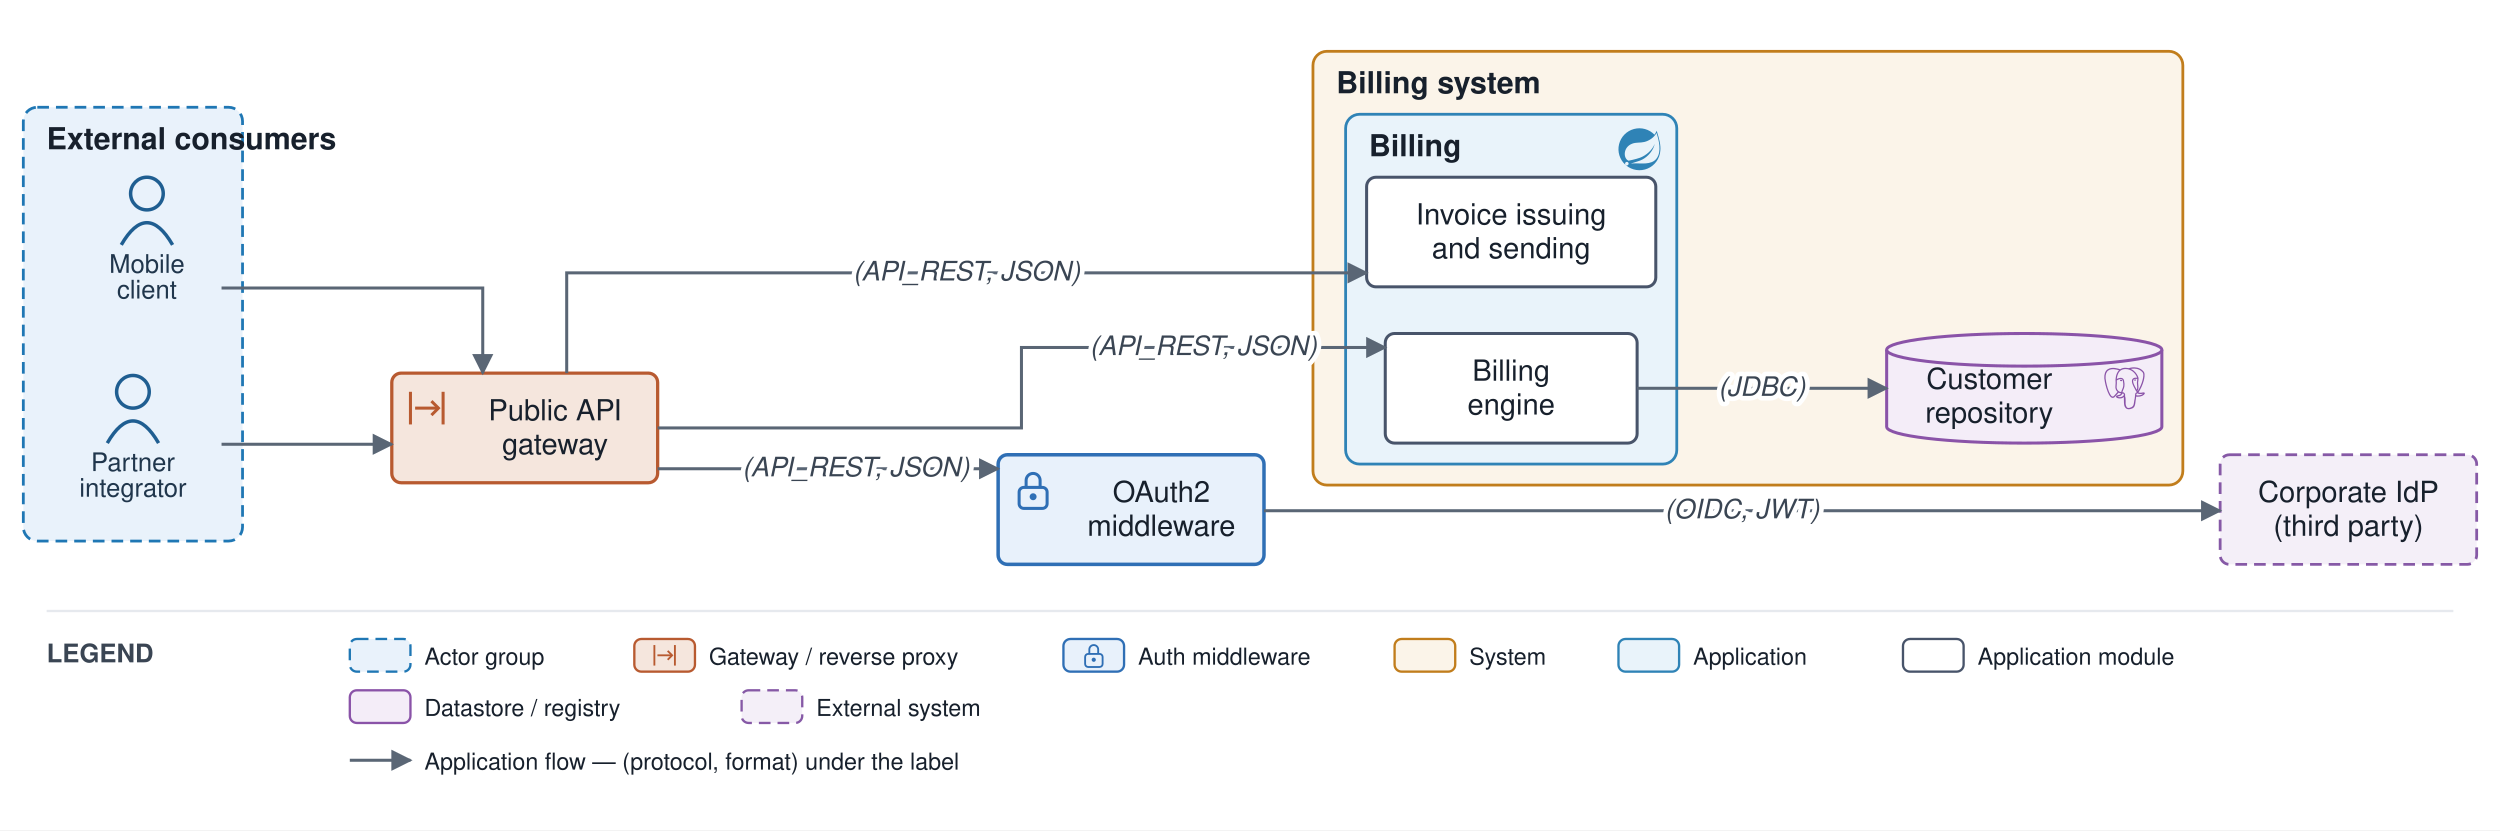
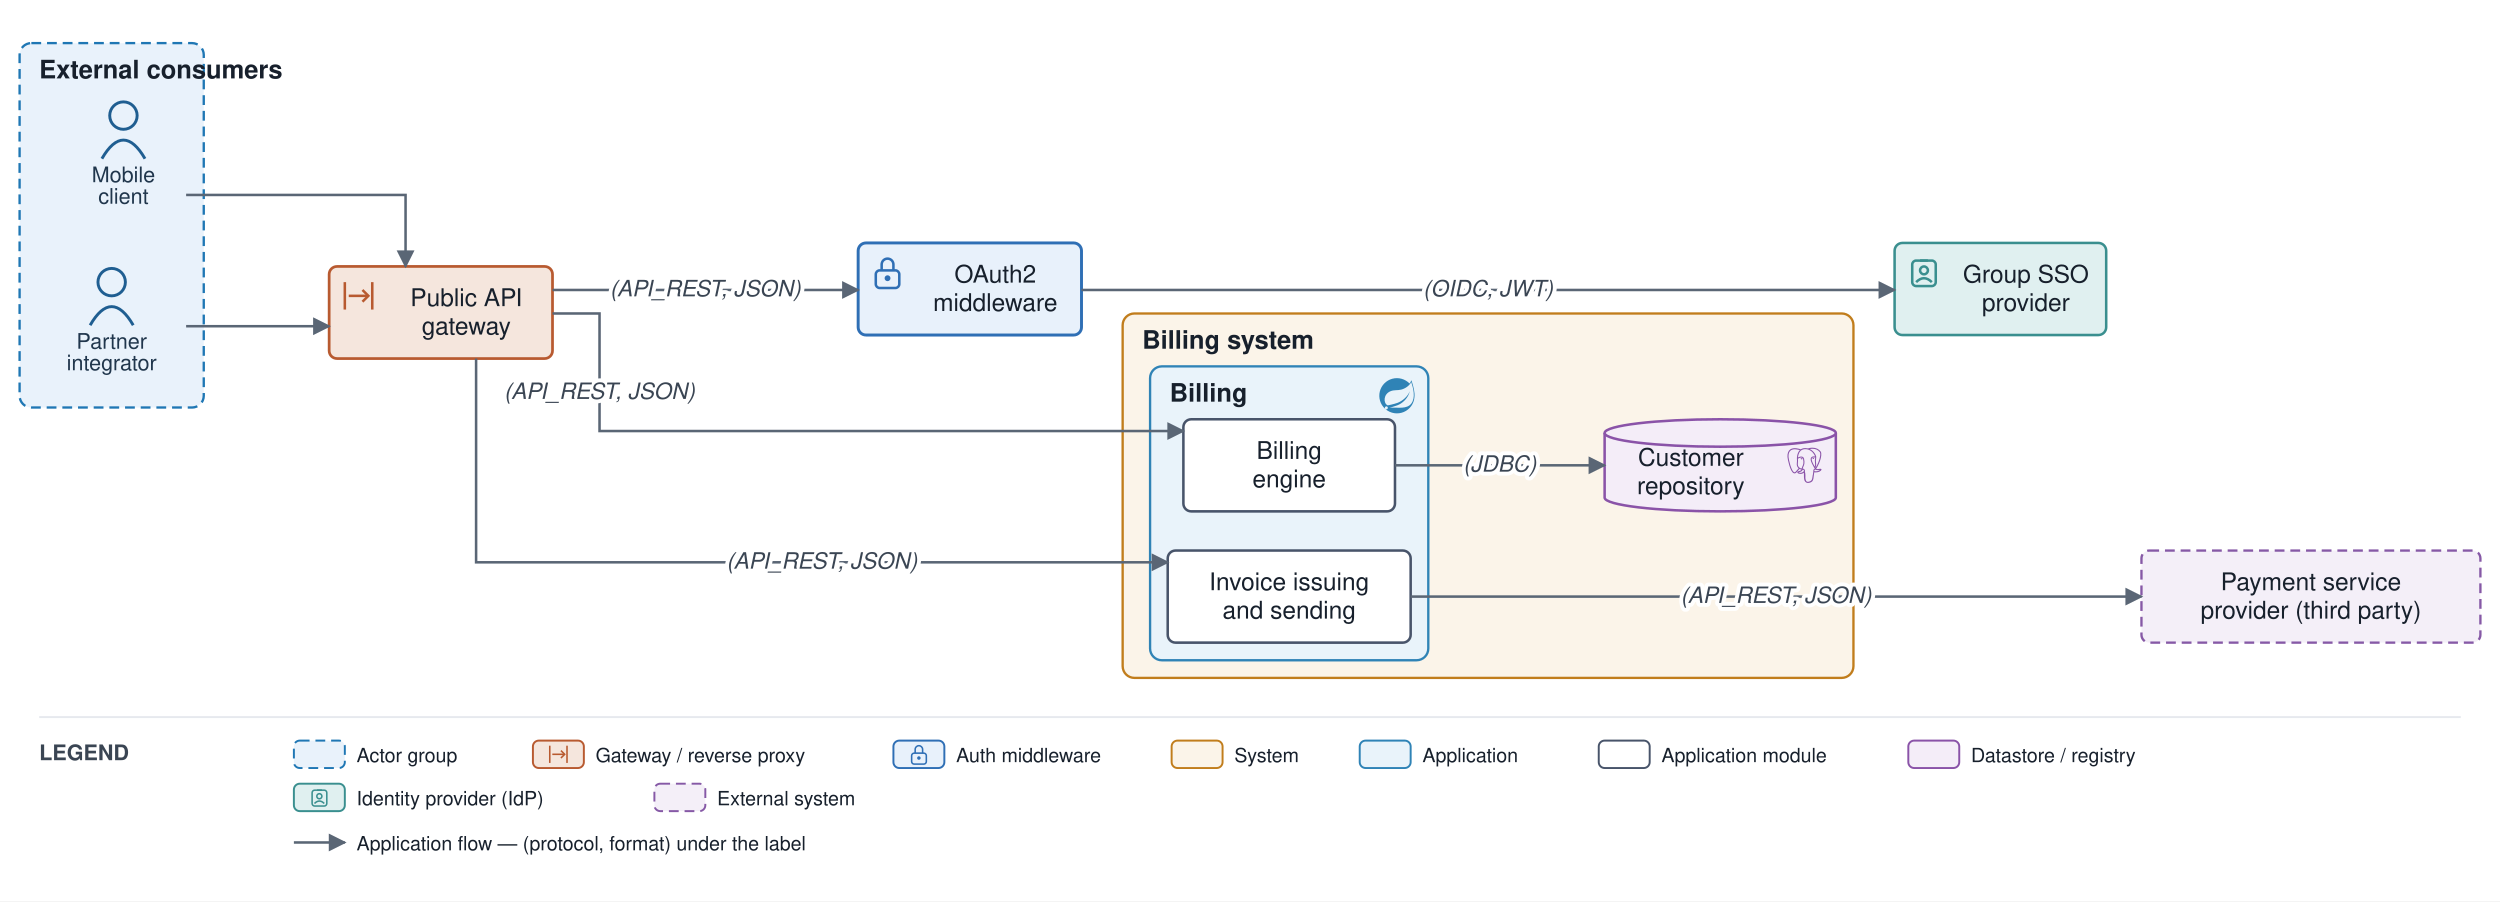
- <svg xmlns="http://www.w3.org/2000/svg" viewBox="0 0 1072 356" font-family="Helvetica,Arial,sans-serif">
+ <svg xmlns="http://www.w3.org/2000/svg" viewBox="0 0 1276 460" font-family="Helvetica,Arial,sans-serif">
  <defs>
    <marker id="arr" viewBox="0 0 10 10" refX="9" refY="5" markerWidth="7" markerHeight="7" orient="auto-start-reverse">
      <path d="M0,0 L10,5 L0,10 z" fill="#5a6675" />
    </marker>
  </defs>
-   <rect width="1072" height="356" fill="#ffffff" />
-   <rect x="10" y="46" width="94" height="186" rx="6" fill="#e9f2fb" stroke="#1f77b4" stroke-width="1.2" stroke-dasharray="5 3" />
-   <text x="20" y="64" font-size="13" font-weight="bold" fill="#17202c">External consumers</text>
-   <rect x="563" y="22" width="373" height="186" rx="6" fill="#fbf4e9" stroke="#c17d1c" stroke-width="1.2" />
-   <text x="573" y="40" font-size="13" font-weight="bold" fill="#17202c">Billing system</text>
-   <rect x="577" y="49" width="142" height="150" rx="6" fill="#e9f3fa" stroke="#2f83b6" stroke-width="1.2" />
-   <text x="587" y="67" font-size="13" font-weight="bold" fill="#17202c">Billing</text>
-   <g transform="translate(694 55) scale(0.75)" fill="#2f83b6">
+   <rect width="1276" height="460" fill="#ffffff" />
+   <rect x="10" y="22" width="94" height="186" rx="6" fill="#e9f2fb" stroke="#1f77b4" stroke-width="1.2" stroke-dasharray="5 3" />
+   <text x="20" y="40" font-size="13" font-weight="bold" fill="#17202c">External consumers</text>
+   <rect x="573" y="160" width="373" height="186" rx="6" fill="#fbf4e9" stroke="#c17d1c" stroke-width="1.2" />
+   <text x="583" y="178" font-size="13" font-weight="bold" fill="#17202c">Billing system</text>
+   <rect x="587" y="187" width="142" height="150" rx="6" fill="#e9f3fa" stroke="#2f83b6" stroke-width="1.2" />
+   <text x="597" y="205" font-size="13" font-weight="bold" fill="#17202c">Billing</text>
+   <g transform="translate(704 193) scale(0.75)" fill="#2f83b6">
    <path d="M21.854 1.416a10.45 10.45 0 0 1-1.284 2.247A11.967 11.967 0 1 0 3.852 20.776l.445.395a11.954 11.954 0 0 0 19.632-8.297c.346-3.013-.568-6.865-2.074-11.458zM5.58 20.875a1.017 1.017 0 1 1-.148-1.432 1.04 1.04 0 0 1 .148 1.432zm16.199-3.581c-2.938 3.926-9.26 2.593-13.285 2.79 0 0-.716.049-1.432.148 0 0 .272-.123.617-.247 2.84-.988 4.173-1.185 5.902-2.074 3.235-1.655 6.47-5.284 7.112-9.038-1.235 3.605-4.988 6.717-8.396 7.976-2.346.864-6.569 1.704-6.569 1.704l-.173-.099c-2.865-1.408-2.963-7.63 2.272-9.631 2.297-.889 4.47-.395 6.964-.988 2.642-.617 5.704-2.593 6.939-5.186 1.383 4.173 3.062 10.643.049 14.643z" />
  </g>
-   <circle cx="57" cy="168" r="7" fill="none" stroke="#1f5e91" stroke-width="1.5" />
-   <path d="M 46 190 q 11 -19 22 0" fill="none" stroke="#1f5e91" stroke-width="1.5" />
-   <text x="57" y="202" font-size="11" text-anchor="middle" fill="#20364c">Partner</text>
-   <text x="57" y="213" font-size="11" text-anchor="middle" fill="#20364c">integrator</text>
-   <circle cx="63" cy="83" r="7" fill="none" stroke="#1f5e91" stroke-width="1.5" />
-   <path d="M 52 105 q 11 -19 22 0" fill="none" stroke="#1f5e91" stroke-width="1.5" />
-   <text x="63" y="117" font-size="11" text-anchor="middle" fill="#20364c">Mobile</text>
-   <text x="63" y="128" font-size="11" text-anchor="middle" fill="#20364c">client</text>
-   <rect x="168" y="160" width="114" height="47" rx="4" fill="#f5e6dd" stroke="#b85a30" stroke-width="1.4" />
-   <path d="M 176 168 V 182 M 190 168 V 182" fill="none" stroke="#b85a30" stroke-width="1.3" />
-   <path d="M 178 175 H 188" fill="none" stroke="#b85a30" stroke-width="1.3" />
-   <path d="M 185 172 l 3 3 l -3 3" fill="none" stroke="#b85a30" stroke-width="1.3" />
-   <text x="238" y="180.25" font-size="12.5" text-anchor="middle" fill="#17202c">Public API</text>
-   <text x="238" y="194.75" font-size="12.5" text-anchor="middle" fill="#17202c">gateway</text>
-   <rect x="428" y="195" width="114" height="47" rx="4" fill="#e8f1fb" stroke="#2f6fb5" stroke-width="1.5" />
-   <rect x="437" y="209" width="12" height="9" rx="2" fill="none" stroke="#2f6fb5" stroke-width="1.3" />
-   <path d="M 440 209 v -3 a 3 3 0 0 1 6 0 v 3" fill="none" stroke="#2f6fb5" stroke-width="1.3" />
-   <circle cx="443" cy="213" r="1.5" fill="#2f6fb5" />
-   <text x="498" y="215.25" font-size="12.5" text-anchor="middle" fill="#17202c">OAuth2</text>
-   <text x="498" y="229.75" font-size="12.5" text-anchor="middle" fill="#17202c">middleware</text>
-   <rect x="594" y="143" width="108" height="47" rx="4" fill="#ffffff" stroke="#48546a" stroke-width="1.3" />
-   <text x="648" y="163.25" font-size="12.5" text-anchor="middle" fill="#17202c">Billing</text>
-   <text x="648" y="177.75" font-size="12.5" text-anchor="middle" fill="#17202c">engine</text>
-   <rect x="586" y="76" width="124" height="47" rx="4" fill="#ffffff" stroke="#48546a" stroke-width="1.3" />
-   <text x="648" y="96.25" font-size="12.5" text-anchor="middle" fill="#17202c">Invoice issuing</text>
-   <text x="648" y="110.75" font-size="12.5" text-anchor="middle" fill="#17202c">and sending</text>
-   <path d="M 809 150 v 33 a 59 7 0 0 0 118 0 v -33" fill="#f4edf8" stroke="#8a53a8" stroke-width="1.3" />
-   <ellipse cx="868" cy="150" rx="59" ry="7" fill="#f4edf8" stroke="#8a53a8" stroke-width="1.3" />
-   <g transform="translate(902 157.5) scale(0.75)" fill="#8a53a8">
+   <circle cx="57" cy="144" r="7" fill="none" stroke="#1f5e91" stroke-width="1.5" />
+   <path d="M 46 166 q 11 -19 22 0" fill="none" stroke="#1f5e91" stroke-width="1.5" />
+   <text x="57" y="178" font-size="11" text-anchor="middle" fill="#20364c">Partner</text>
+   <text x="57" y="189" font-size="11" text-anchor="middle" fill="#20364c">integrator</text>
+   <circle cx="63" cy="59" r="7" fill="none" stroke="#1f5e91" stroke-width="1.5" />
+   <path d="M 52 81 q 11 -19 22 0" fill="none" stroke="#1f5e91" stroke-width="1.5" />
+   <text x="63" y="93" font-size="11" text-anchor="middle" fill="#20364c">Mobile</text>
+   <text x="63" y="104" font-size="11" text-anchor="middle" fill="#20364c">client</text>
+   <rect x="168" y="136" width="114" height="47" rx="4" fill="#f5e6dd" stroke="#b85a30" stroke-width="1.4" />
+   <path d="M 176 144 V 158 M 190 144 V 158" fill="none" stroke="#b85a30" stroke-width="1.3" />
+   <path d="M 178 151 H 188" fill="none" stroke="#b85a30" stroke-width="1.3" />
+   <path d="M 185 148 l 3 3 l -3 3" fill="none" stroke="#b85a30" stroke-width="1.3" />
+   <text x="238" y="156.25" font-size="12.5" text-anchor="middle" fill="#17202c">Public API</text>
+   <text x="238" y="170.75" font-size="12.5" text-anchor="middle" fill="#17202c">gateway</text>
+   <rect x="438" y="124" width="114" height="47" rx="4" fill="#e8f1fb" stroke="#2f6fb5" stroke-width="1.5" />
+   <rect x="447" y="138" width="12" height="9" rx="2" fill="none" stroke="#2f6fb5" stroke-width="1.3" />
+   <path d="M 450 138 v -3 a 3 3 0 0 1 6 0 v 3" fill="none" stroke="#2f6fb5" stroke-width="1.3" />
+   <circle cx="453" cy="142" r="1.5" fill="#2f6fb5" />
+   <text x="508" y="144.25" font-size="12.5" text-anchor="middle" fill="#17202c">OAuth2</text>
+   <text x="508" y="158.75" font-size="12.5" text-anchor="middle" fill="#17202c">middleware</text>
+   <rect x="604" y="214" width="108" height="47" rx="4" fill="#ffffff" stroke="#48546a" stroke-width="1.3" />
+   <text x="658" y="234.25" font-size="12.5" text-anchor="middle" fill="#17202c">Billing</text>
+   <text x="658" y="248.75" font-size="12.5" text-anchor="middle" fill="#17202c">engine</text>
+   <rect x="596" y="281" width="124" height="47" rx="4" fill="#ffffff" stroke="#48546a" stroke-width="1.3" />
+   <text x="658" y="301.25" font-size="12.5" text-anchor="middle" fill="#17202c">Invoice issuing</text>
+   <text x="658" y="315.75" font-size="12.5" text-anchor="middle" fill="#17202c">and sending</text>
+   <path d="M 819 221 v 33 a 59 7 0 0 0 118 0 v -33" fill="#f4edf8" stroke="#8a53a8" stroke-width="1.3" />
+   <ellipse cx="878" cy="221" rx="59" ry="7" fill="#f4edf8" stroke="#8a53a8" stroke-width="1.3" />
+   <g transform="translate(912 228.5) scale(0.75)" fill="#8a53a8">
    <path d="M23.559 14.723a.527.527 0 0 0-.056-.119c-.139-.263-.477-.342-1.007-.232-1.653.341-2.293.131-2.526-.019 1.342-2.048 2.445-4.522 3.041-6.83.271-1.051.798-3.524.122-4.732a1.564 1.564 0 0 0-.151-.235C21.693.909 19.801.025 17.51.001c-1.495-.016-2.771.346-3.116.479a9.449 9.449 0 0 0-.516-.082 8.044 8.044 0 0 0-1.311-.128c-1.182-.018-2.204.264-3.05.841-.857-.321-4.789-1.645-7.222.079C.936 2.153.309 3.873.43 6.304c.041.818.507 3.334 1.242 5.744.46 1.506.939 2.702 1.433 3.582.553.994 1.126 1.593 1.714 1.79.447.149 1.133.144 1.858-.728.801-.964 1.59-1.826 1.945-2.207.435.235.906.362 1.39.377a.057.057 0 0 0 0.0.004 11.031 11.031 0 0 0-.247.305c-.339.43-.409.52-1.5.744-.31.064-1.134.234-1.146.811-.003.122.033.231.092.327.227.423.922.61 1.015.633 1.335.334 2.504.092 3.371-.679-.017 2.231.077 4.417.345 5.087.221.553.762 1.905 2.469 1.904.251 0 .526-.029.83-.094 1.782-.382 2.556-1.17 2.855-2.906.15-.871.402-2.875.539-4.101.017-.07.036-.121.057-.136.001-.001.07-.047.427.031a.367.367 0 0 0 .044.007l.254.022.015.001c.847.038 1.911-.143 2.531-.431.644-.299 1.806-1.032 1.595-1.67zM2.371 11.877c-.744-2.436-1.178-4.885-1.212-5.572-.109-2.171.417-3.683 1.562-4.493 1.837-1.299 4.84-.541 6.108-.13-.003.003-.007.006-.01.009-2.024 2.044-1.976 5.536-1.971 5.75-0.0.082.007.199.016.359.035.587.1 1.68-.073 2.918-.161 1.15.194 2.276.973 3.089.081.084.165.163.252.237-.347.371-1.1 1.193-1.903 2.158-.568.682-.96.552-1.089.509-.392-.131-.813-.587-1.238-1.322-.48-.839-.964-2.032-1.415-3.513zm6.007 5.087c-.171-.043-.327-.113-.432-.177.089-.039.237-.09.483-.141 1.283-.264 1.482-.451 1.914-1.0.099-.126.212-.269.367-.443a.355.355 0 0 0 .074-.13c.171-.151.272-.11.437-.042.156.065.308.26.369.475.029.102.062.294-.045.444-.904 1.266-2.222 1.249-3.168 1.013zm2.094-3.988-.052.141c-.133.357-.257.688-.333 1.003-.667-.002-1.317-.287-1.81-.802-.628-.655-.913-1.566-.782-2.5.183-1.308.115-2.447.079-3.059-.005-.086-.009-.161-.012-.22.296-.262 1.666-.996 2.643-.772.446.102.718.406.831.928.585 2.704.077 3.831-.33 4.736-.084.187-.163.363-.231.545zm7.364 4.572c-.017.177-.036.376-.062.596l-.146.438a.355.355 0 0 0-.018.108c-.006.475-.054.649-.115.869-.063.229-.135.489-.179 1.058-.11 1.414-.878 2.227-2.417 2.557-1.516.325-1.784-.497-2.021-1.222a6.582 6.582 0 0 0-.077-.227c-.215-.586-.191-1.412-.157-2.555.017-.561-.025-1.901-.33-2.646.004-.293.011-.591.019-.892a.353.353 0 0 0-.015-.113 1.493 1.493 0 0 0-.044-.208c-.123-.428-.421-.787-.78-.935-.142-.059-.404-.167-.718-.087.067-.276.183-.588.309-.925l.053-.142c.059-.16.134-.326.213-.501.426-.948 1.011-2.245.377-5.177-.237-1.098-1.03-1.634-2.232-1.51-.721.075-1.38.365-1.709.532a5.672 5.672 0 0 0-.196.104c.092-1.106.439-3.174 1.736-4.482a4.031 4.031 0 0 1 .303-.276.353.353 0 0 0 .145-.064c.752-.571 1.694-.851 2.802-.833.409.007.802.034 1.174.081 1.939.354 3.244 1.447 4.036 2.383.814.962 1.255 1.931 1.431 2.454-1.323-.135-2.223.127-2.68.779-.993 1.419.543 4.173 1.281 5.496.135.243.252.452.289.541.24.583.551.971.779 1.255.07.087.137.171.189.245-.401.116-1.121.383-1.055 1.717-.012.156-.042.447-.083.815-.046.208-.07.46-.099.766zm.89-1.621c-.041-.832.269-.918.597-1.01a2.857 2.857 0 0 0 .135-.041 1.202 1.202 0 0 0 .134.103c.57.377 1.582.421 3.007.134-.202.177-.519.399-.953.601-.41.19-1.096.333-1.747.364-.72.034-1.086-.081-1.172-.151zm.57-9.271c-.006.351-.054.669-.105 1.002-.055.358-.112.727-.126 1.176-.014.437.04.891.093 1.33.107.887.216 1.8-.207 2.701a3.527 3.527 0 0 1-.188-.386c-.053-.128-.167-.333-.325-.616-.616-1.104-2.057-3.69-1.319-4.745.38-.543 1.341-.566 2.178-.463zm.228 7.014a12.376 12.376 0 0 0-.085-.107l-.035-.044c.726-1.2.584-2.386.458-3.438-.052-.432-.101-.84-.088-1.223.013-.406.067-.754.118-1.091.064-.415.129-.844.111-1.351.013-.053.019-.116.012-.19-.046-.485-.6-1.938-1.729-3.253-.608-.707-1.49-1.497-2.689-2.039.525-.107 1.233-.203 2.024-.186 2.051.046 3.675.814 4.824 2.282a.908.908 0 0 1 .067.1c.723 1.356-.276 6.275-2.987 10.54zm-8.817-6.116c-.025.179-.309.422-.621.422a.582.582 0 0 1-.081-.006c-.187-.026-.377-.144-.506-.316-.046-.06-.12-.178-.105-.284.005-.04.026-.099.092-.149.118-.089.352-.123.61-.087.316.044.643.194.611.419zm7.931-.411c.011.079-.049.201-.153.31-.068.072-.212.196-.408.223a.546.546 0 0 1-.075.005c-.293 0-.541-.234-.561-.372-.024-.176.264-.311.561-.352.297-.041.611.009.636.185z" />
  </g>
-   <text x="853" y="166.75" font-size="12.5" text-anchor="middle" fill="#17202c">Customer</text>
-   <text x="853" y="181.25" font-size="12.5" text-anchor="middle" fill="#17202c">repository</text>
-   <rect x="952" y="195" width="110" height="47" rx="4" fill="#f4eff8" stroke="#8659a6" stroke-width="1.2" stroke-dasharray="5 3" />
-   <text x="1007" y="215.25" font-size="12.5" text-anchor="middle" fill="#17202c">Corporate IdP</text>
-   <text x="1007" y="229.75" font-size="12.5" text-anchor="middle" fill="#17202c">(third party)</text>
-   <path d="M 95 190.5 L 168 190.5" fill="none" stroke="#5a6675" stroke-width="1.3" marker-end="url(#arr)" />
-   <path d="M 95 123.5 L 207 123.5 L 207 160" fill="none" stroke="#5a6675" stroke-width="1.3" marker-end="url(#arr)" />
-   <path d="M 282 201 L 306 201 L 428 201" fill="none" stroke="#5a6675" stroke-width="1.3" marker-end="url(#arr)" />
-   <path d="M 542 219 L 952 219" fill="none" stroke="#5a6675" stroke-width="1.3" marker-end="url(#arr)" />
-   <path d="M 282 183.5 L 438 183.5 L 438 149 L 594 149" fill="none" stroke="#5a6675" stroke-width="1.3" marker-end="url(#arr)" />
-   <path d="M 243 160 L 243 117 L 586 117" fill="none" stroke="#5a6675" stroke-width="1.3" marker-end="url(#arr)" />
-   <path d="M 702 166.5 L 809 166.5" fill="none" stroke="#5a6675" stroke-width="1.3" marker-end="url(#arr)" />
-   <text x="367" y="204.25" font-size="11.5" text-anchor="middle" fill="#3a4553" font-style="italic" stroke="#ffffff" stroke-width="4" paint-order="stroke" stroke-linejoin="round">(API_REST, JSON)</text>
-   <text x="747" y="222.25" font-size="11.5" text-anchor="middle" fill="#3a4553" font-style="italic" stroke="#ffffff" stroke-width="4" paint-order="stroke" stroke-linejoin="round">(OIDC, JWT)</text>
-   <text x="516" y="152.25" font-size="11.5" text-anchor="middle" fill="#3a4553" font-style="italic" stroke="#ffffff" stroke-width="4" paint-order="stroke" stroke-linejoin="round">(API_REST, JSON)</text>
-   <text x="414.5" y="120.25" font-size="11.5" text-anchor="middle" fill="#3a4553" font-style="italic" stroke="#ffffff" stroke-width="4" paint-order="stroke" stroke-linejoin="round">(API_REST, JSON)</text>
-   <text x="755.5" y="169.75" font-size="11.5" text-anchor="middle" fill="#3a4553" font-style="italic" stroke="#ffffff" stroke-width="4" paint-order="stroke" stroke-linejoin="round">(JDBC)</text>
-   <line x1="20" y1="262" x2="1052" y2="262" stroke="#e6e9ee" stroke-width="1" />
-   <text x="20" y="284" font-size="11" font-weight="bold" fill="#3a4553">LEGEND</text>
-   <rect x="150" y="274" width="26" height="14" rx="3" fill="#e9f2fb" stroke="#1f77b4" stroke-dasharray="5 3" />
-   <text x="182" y="285" font-size="10" fill="#17202c">Actor group</text>
-   <rect x="272" y="274" width="26" height="14" rx="3" fill="#f5e6dd" stroke="#b85a30" />
-   <path d="M 280.6 276.6 V 285.4 M 289.4 276.6 V 285.4" fill="none" stroke="#b85a30" stroke-width="0.8" />
-   <path d="M 281.9 281 H 288.1" fill="none" stroke="#b85a30" stroke-width="0.8" />
-   <path d="M 286.3 279.1 l 1.9 1.9 l -1.9 1.9" fill="none" stroke="#b85a30" stroke-width="0.8" />
-   <text x="304" y="285" font-size="10" fill="#17202c">Gateway / reverse proxy</text>
-   <rect x="456" y="274" width="26" height="14" rx="3" fill="#e8f1fb" stroke="#2f6fb5" />
-   <rect x="465.3" y="280.4" width="7.5" height="5.6" rx="1.3" fill="none" stroke="#2f6fb5" stroke-width="0.8" />
-   <path d="M 467.1 280.4 v -1.9 a 1.9 1.9 0 0 1 3.8 0 v 1.9" fill="none" stroke="#2f6fb5" stroke-width="0.8" />
-   <circle cx="469" cy="282.9" r="0.9" fill="#2f6fb5" />
-   <text x="488" y="285" font-size="10" fill="#17202c">Auth middleware</text>
-   <rect x="598" y="274" width="26" height="14" rx="3" fill="#fbf4e9" stroke="#c17d1c" />
-   <text x="630" y="285" font-size="10" fill="#17202c">System</text>
-   <rect x="694" y="274" width="26" height="14" rx="3" fill="#e9f3fa" stroke="#2f83b6" />
-   <text x="726" y="285" font-size="10" fill="#17202c">Application</text>
-   <rect x="816" y="274" width="26" height="14" rx="3" fill="#ffffff" stroke="#48546a" />
-   <text x="848" y="285" font-size="10" fill="#17202c">Application module</text>
-   <rect x="150" y="296" width="26" height="14" rx="3" fill="#f4edf8" stroke="#8a53a8" />
-   <text x="182" y="307" font-size="10" fill="#17202c">Datastore / registry</text>
-   <rect x="318" y="296" width="26" height="14" rx="3" fill="#f4eff8" stroke="#8659a6" stroke-dasharray="5 3" />
-   <text x="350" y="307" font-size="10" fill="#17202c">External system</text>
-   <line x1="150" y1="326" x2="176" y2="326" stroke="#5a6675" stroke-width="1.3" marker-end="url(#arr)" />
-   <text x="182" y="330" font-size="10" fill="#17202c">Application flow — (protocol, format) under the label</text>
+   <text x="863" y="237.75" font-size="12.5" text-anchor="middle" fill="#17202c">Customer</text>
+   <text x="863" y="252.25" font-size="12.5" text-anchor="middle" fill="#17202c">repository</text>
+   <rect x="967" y="124" width="108" height="47" rx="4" fill="#e0f0f0" stroke="#3a8f8f" stroke-width="1.3" />
+   <rect x="976" y="133" width="12" height="13" rx="2" fill="none" stroke="#3a8f8f" stroke-width="1.3" />
+   <path d="M 980 133 H 984" fill="none" stroke="#3a8f8f" stroke-width="1.3" />
+   <circle cx="982" cy="138" r="2" fill="none" stroke="#3a8f8f" stroke-width="1.3" />
+   <path d="M 978 144 q 4 -4 8 0" fill="none" stroke="#3a8f8f" stroke-width="1.3" />
+   <text x="1034" y="144.25" font-size="12.5" text-anchor="middle" fill="#17202c">Group SSO</text>
+   <text x="1034" y="158.75" font-size="12.5" text-anchor="middle" fill="#17202c">provider</text>
+   <rect x="1093" y="281" width="173" height="47" rx="4" fill="#f4eff8" stroke="#8659a6" stroke-width="1.2" stroke-dasharray="5 3" />
+   <text x="1179.5" y="301.25" font-size="12.5" text-anchor="middle" fill="#17202c">Payment service</text>
+   <text x="1179.5" y="315.75" font-size="12.5" text-anchor="middle" fill="#17202c">provider (third party)</text>
+   <path d="M 95 166.5 L 168 166.5" fill="none" stroke="#5a6675" stroke-width="1.3" marker-end="url(#arr)" />
+   <path d="M 95 99.5 L 207 99.5 L 207 136" fill="none" stroke="#5a6675" stroke-width="1.3" marker-end="url(#arr)" />
+   <path d="M 282 148 L 438 148" fill="none" stroke="#5a6675" stroke-width="1.3" marker-end="url(#arr)" />
+   <path d="M 552 148 L 967 148" fill="none" stroke="#5a6675" stroke-width="1.3" marker-end="url(#arr)" />
+   <path d="M 282 160 L 306 160 L 306 220 L 604 220" fill="none" stroke="#5a6675" stroke-width="1.3" marker-end="url(#arr)" />
+   <path d="M 243 183 L 243 287 L 596 287" fill="none" stroke="#5a6675" stroke-width="1.3" marker-end="url(#arr)" />
+   <path d="M 712 237.5 L 819 237.5" fill="none" stroke="#5a6675" stroke-width="1.3" marker-end="url(#arr)" />
+   <path d="M 720 304.5 L 1093 304.5" fill="none" stroke="#5a6675" stroke-width="1.3" marker-end="url(#arr)" />
+   <text x="360" y="151.25" font-size="11.5" text-anchor="middle" fill="#3a4553" font-style="italic" stroke="#ffffff" stroke-width="4" paint-order="stroke" stroke-linejoin="round">(API_REST, JSON)</text>
+   <text x="759.5" y="151.25" font-size="11.5" text-anchor="middle" fill="#3a4553" font-style="italic" stroke="#ffffff" stroke-width="4" paint-order="stroke" stroke-linejoin="round">(OIDC, JWT)</text>
+   <text x="306" y="203.625" font-size="11.5" text-anchor="middle" fill="#3a4553" font-style="italic" stroke="#ffffff" stroke-width="4" paint-order="stroke" stroke-linejoin="round">(API_REST, JSON)</text>
+   <text x="419.5" y="290.25" font-size="11.5" text-anchor="middle" fill="#3a4553" font-style="italic" stroke="#ffffff" stroke-width="4" paint-order="stroke" stroke-linejoin="round">(API_REST, JSON)</text>
+   <text x="765.5" y="240.75" font-size="11.5" text-anchor="middle" fill="#3a4553" font-style="italic" stroke="#ffffff" stroke-width="4" paint-order="stroke" stroke-linejoin="round">(JDBC)</text>
+   <text x="906.5" y="307.75" font-size="11.5" text-anchor="middle" fill="#3a4553" font-style="italic" stroke="#ffffff" stroke-width="4" paint-order="stroke" stroke-linejoin="round">(API_REST, JSON)</text>
+   <line x1="20" y1="366" x2="1256" y2="366" stroke="#e6e9ee" stroke-width="1" />
+   <text x="20" y="388" font-size="11" font-weight="bold" fill="#3a4553">LEGEND</text>
+   <rect x="150" y="378" width="26" height="14" rx="3" fill="#e9f2fb" stroke="#1f77b4" stroke-dasharray="5 3" />
+   <text x="182" y="389" font-size="10" fill="#17202c">Actor group</text>
+   <rect x="272" y="378" width="26" height="14" rx="3" fill="#f5e6dd" stroke="#b85a30" />
+   <path d="M 280.6 380.6 V 389.4 M 289.4 380.6 V 389.4" fill="none" stroke="#b85a30" stroke-width="0.8" />
+   <path d="M 281.9 385 H 288.1" fill="none" stroke="#b85a30" stroke-width="0.8" />
+   <path d="M 286.3 383.1 l 1.9 1.9 l -1.9 1.9" fill="none" stroke="#b85a30" stroke-width="0.8" />
+   <text x="304" y="389" font-size="10" fill="#17202c">Gateway / reverse proxy</text>
+   <rect x="456" y="378" width="26" height="14" rx="3" fill="#e8f1fb" stroke="#2f6fb5" />
+   <rect x="465.3" y="384.4" width="7.5" height="5.6" rx="1.3" fill="none" stroke="#2f6fb5" stroke-width="0.8" />
+   <path d="M 467.1 384.4 v -1.9 a 1.9 1.9 0 0 1 3.8 0 v 1.9" fill="none" stroke="#2f6fb5" stroke-width="0.8" />
+   <circle cx="469" cy="386.9" r="0.9" fill="#2f6fb5" />
+   <text x="488" y="389" font-size="10" fill="#17202c">Auth middleware</text>
+   <rect x="598" y="378" width="26" height="14" rx="3" fill="#fbf4e9" stroke="#c17d1c" />
+   <text x="630" y="389" font-size="10" fill="#17202c">System</text>
+   <rect x="694" y="378" width="26" height="14" rx="3" fill="#e9f3fa" stroke="#2f83b6" />
+   <text x="726" y="389" font-size="10" fill="#17202c">Application</text>
+   <rect x="816" y="378" width="26" height="14" rx="3" fill="#ffffff" stroke="#48546a" />
+   <text x="848" y="389" font-size="10" fill="#17202c">Application module</text>
+   <rect x="974" y="378" width="26" height="14" rx="3" fill="#f4edf8" stroke="#8a53a8" />
+   <text x="1006" y="389" font-size="10" fill="#17202c">Datastore / registry</text>
+   <rect x="150" y="400" width="26" height="14" rx="3" fill="#e0f0f0" stroke="#3a8f8f" />
+   <rect x="159.3" y="403.3" width="7.5" height="8.1" rx="1.3" fill="none" stroke="#3a8f8f" stroke-width="0.8" />
+   <path d="M 161.8 403.3 H 164.3" fill="none" stroke="#3a8f8f" stroke-width="0.8" />
+   <circle cx="163" cy="406.4" r="1.3" fill="none" stroke="#3a8f8f" stroke-width="0.8" />
+   <path d="M 160.5 410.1 q 2.5 -2.5 5 0" fill="none" stroke="#3a8f8f" stroke-width="0.8" />
+   <text x="182" y="411" font-size="10" fill="#17202c">Identity provider (IdP)</text>
+   <rect x="334" y="400" width="26" height="14" rx="3" fill="#f4eff8" stroke="#8659a6" stroke-dasharray="5 3" />
+   <text x="366" y="411" font-size="10" fill="#17202c">External system</text>
+   <line x1="150" y1="430" x2="176" y2="430" stroke="#5a6675" stroke-width="1.3" marker-end="url(#arr)" />
+   <text x="182" y="434" font-size="10" fill="#17202c">Application flow — (protocol, format) under the label</text>
</svg>
